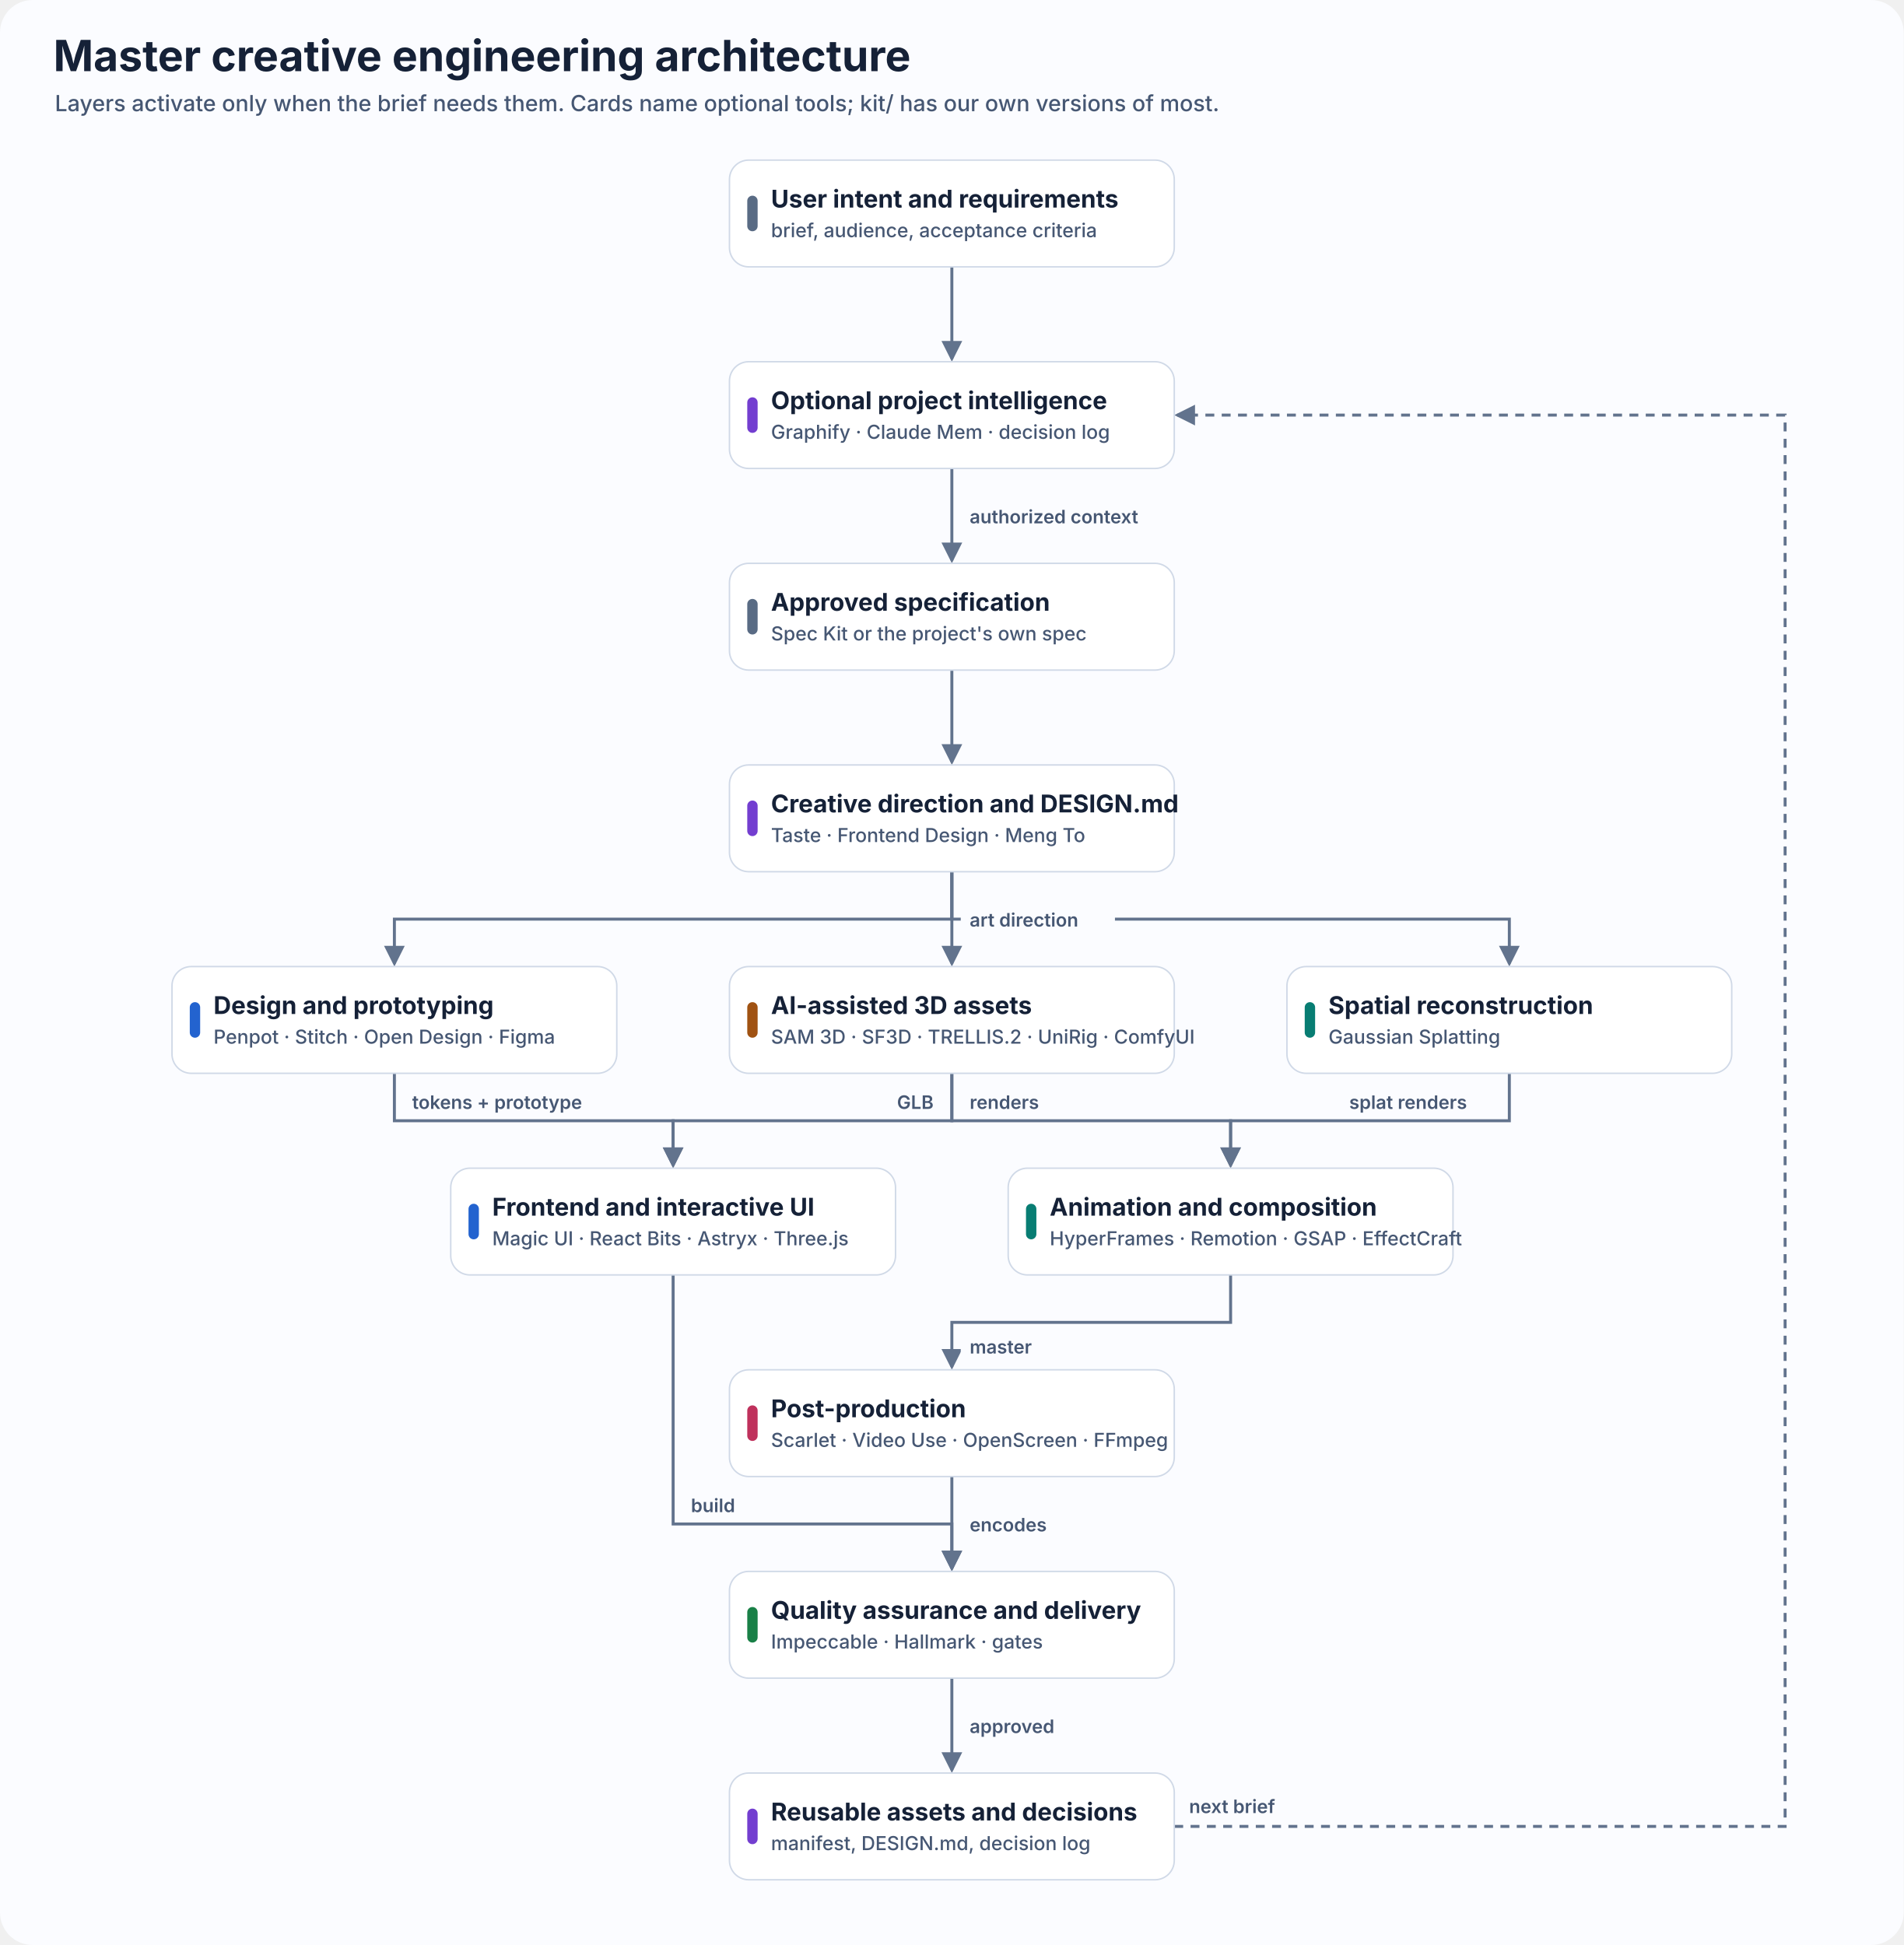
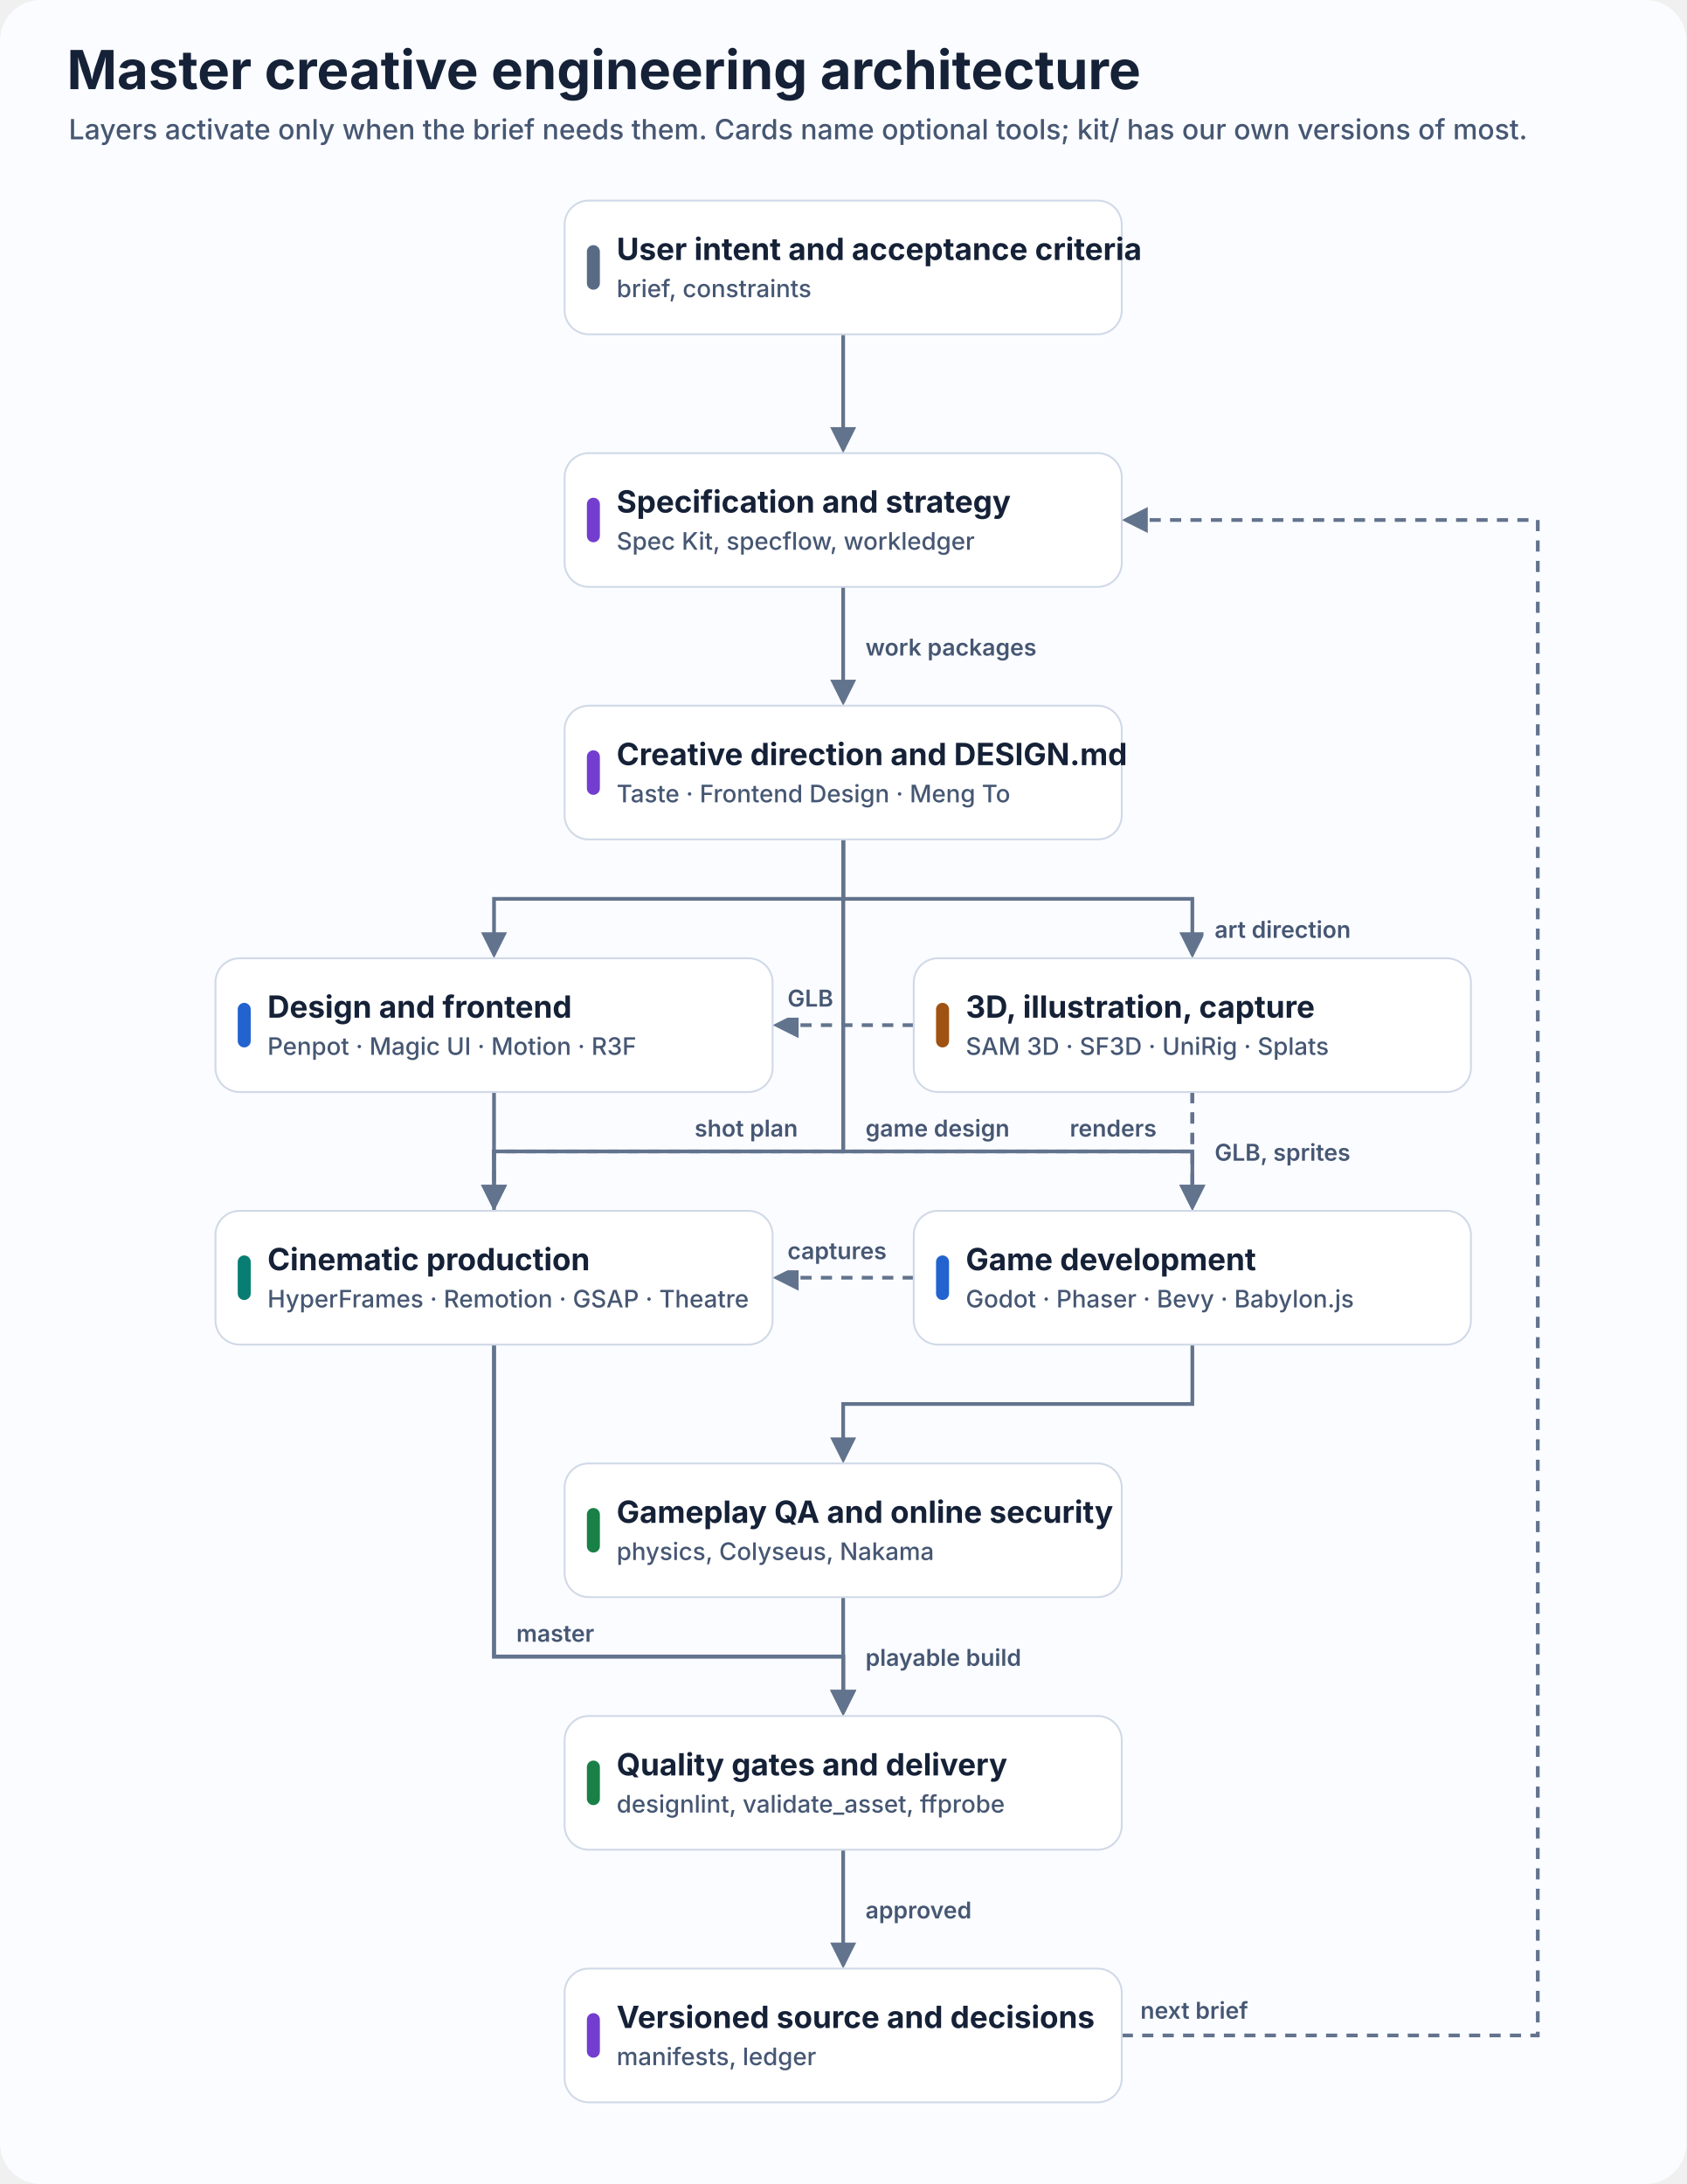
- <svg xmlns="http://www.w3.org/2000/svg" viewBox="0 0 1284 1312" role="img" aria-labelledby="title desc">
+ <svg xmlns="http://www.w3.org/2000/svg" viewBox="0 0 908 1176" role="img" aria-labelledby="title desc">
  <style>
svg{font-family:system-ui,-apple-system,sans-serif} .bg{fill:#fbfcff} text{fill:#152137} .sub{fill:#465773} .line{stroke:#62738d;fill:none;stroke-width:2} .dash{stroke-dasharray:6 5} .panel{fill:#fff;stroke:#d0d9e7} .lab{fill:#fbfcff} .arrow{fill:#62738d}
@media(prefers-color-scheme:dark){.bg{fill:#101829} text{fill:#f2f5fb} .sub{fill:#c2cee1} .line{stroke:#a4b7d1} .panel{fill:#182439;stroke:#435570} .lab{fill:#101829} .arrow{fill:#a4b7d1}}
</style>
  <defs>
    <marker id="end" markerWidth="7" markerHeight="7" refX="6" refY="3.5" orient="auto">
      <path class="arrow" d="M0 0 7 3.5 0 7z" />
    </marker>
  </defs>
-   <rect width="1284" height="1312" rx="22" class="bg" />
+   <rect width="908" height="1176" rx="22" class="bg" />
  <text x="36" y="48" font-size="29" font-weight="750">Master creative engineering architecture</text>
  <text x="37" y="75" font-size="15" font-weight="450" class="sub">Layers activate only when the brief needs them. Cards name optional tools; kit/ has our own versions of most.</text>
-   <path d="M642 180 V242" class="line" marker-end="url(#end)" />
-   <path d="M642 316 V378" class="line" marker-end="url(#end)" />
-   <path d="M642 452 V514" class="line" marker-end="url(#end)" />
-   <path d="M642 588 V620 H266 V650" class="line" marker-end="url(#end)" />
-   <path d="M642 588 V650" class="line" marker-end="url(#end)" />
-   <path d="M642 588 V620 H1018 V650" class="line" marker-end="url(#end)" />
-   <path d="M266 724 V756 H454 V786" class="line" marker-end="url(#end)" />
+   <path d="M454 180 V242" class="line" marker-end="url(#end)" />
+   <path d="M454 316 V378" class="line" marker-end="url(#end)" />
+   <path d="M454 452 V484 H266 V514" class="line" marker-end="url(#end)" />
+   <path d="M454 452 V484 H642 V514" class="line" marker-end="url(#end)" />
+   <path d="M454 452 V620 H266 V650" class="line" marker-end="url(#end)" />
+   <path d="M454 452 V620 H642 V650" class="line" marker-end="url(#end)" />
+   <path d="M492 552 H418" class="line dash" marker-end="url(#end)" />
+   <path d="M642 588 V620 H266 V650" class="line dash" marker-end="url(#end)" />
+   <path d="M642 588 V650" class="line dash" marker-end="url(#end)" />
+   <path d="M492 688 H418" class="line dash" marker-end="url(#end)" />
  <path d="M642 724 V756 H454 V786" class="line" marker-end="url(#end)" />
-   <path d="M642 724 V756 H830 V786" class="line" marker-end="url(#end)" />
-   <path d="M1018 724 V756 H830 V786" class="line" marker-end="url(#end)" />
-   <path d="M454 860 V1028 H642 V1058" class="line" marker-end="url(#end)" />
-   <path d="M830 860 V892 H642 V922" class="line" marker-end="url(#end)" />
-   <path d="M642 996 V1058" class="line" marker-end="url(#end)" />
-   <path d="M642 1132 V1194" class="line" marker-end="url(#end)" />
-   <path d="M792 1232 H1204 V280 H794" class="line dash" marker-end="url(#end)" />
-   <rect x="648" y="339" width="140" height="20" rx="5" class="lab" />
-   <text x="654" y="353" font-size="12.5" font-weight="560" class="sub">authorized context</text>
-   <rect x="648" y="611" width="104" height="20" rx="5" class="lab" />
-   <text x="654" y="625" font-size="12.5" font-weight="560" class="sub">art direction</text>
-   <rect x="272" y="734" width="140" height="20" rx="5" class="lab" />
-   <text x="278" y="748" font-size="12.5" font-weight="560" class="sub">tokens + prototype</text>
-   <rect x="599" y="734" width="33" height="20" rx="5" class="lab" />
-   <text x="605" y="748" font-size="12.5" font-weight="560" class="sub">GLB</text>
-   <rect x="648" y="734" width="62" height="20" rx="5" class="lab" />
-   <text x="654" y="748" font-size="12.5" font-weight="560" class="sub">renders</text>
-   <rect x="904" y="734" width="104" height="20" rx="5" class="lab" />
-   <text x="910" y="748" font-size="12.5" font-weight="560" class="sub">splat renders</text>
-   <rect x="460" y="1006" width="48" height="20" rx="5" class="lab" />
-   <text x="466" y="1020" font-size="12.5" font-weight="560" class="sub">build</text>
-   <rect x="648" y="899" width="55" height="20" rx="5" class="lab" />
-   <text x="654" y="913" font-size="12.5" font-weight="560" class="sub">master</text>
-   <rect x="648" y="1019" width="62" height="20" rx="5" class="lab" />
-   <text x="654" y="1033" font-size="12.5" font-weight="560" class="sub">encodes</text>
-   <rect x="648" y="1155" width="69" height="20" rx="5" class="lab" />
-   <text x="654" y="1169" font-size="12.5" font-weight="560" class="sub">approved</text>
-   <rect x="796" y="1209" width="83" height="20" rx="5" class="lab" />
-   <text x="802" y="1223" font-size="12.5" font-weight="560" class="sub">next brief</text>
-   <rect x="492" y="108" width="300" height="72" rx="13" class="panel" />
-   <rect x="504" y="132" width="7" height="24" rx="3.5" fill="#596b84" />
-   <text x="520" y="140" font-size="16.5" font-weight="720">User intent and requirements</text>
-   <text x="520" y="160" font-size="13" font-weight="450" class="sub">brief, audience, acceptance criteria</text>
-   <rect x="492" y="244" width="300" height="72" rx="13" class="panel" />
-   <rect x="504" y="268" width="7" height="24" rx="3.5" fill="#733ed0" />
-   <text x="520" y="276" font-size="16.5" font-weight="720">Optional project intelligence</text>
-   <text x="520" y="296" font-size="13" font-weight="450" class="sub">Graphify · Claude Mem · decision log</text>
-   <rect x="492" y="380" width="300" height="72" rx="13" class="panel" />
-   <rect x="504" y="404" width="7" height="24" rx="3.5" fill="#596b84" />
-   <text x="520" y="412" font-size="16.5" font-weight="720">Approved specification</text>
-   <text x="520" y="432" font-size="13" font-weight="450" class="sub">Spec Kit or the project's own spec</text>
+   <path d="M266 588 V892 H454 V922" class="line" marker-end="url(#end)" />
+   <path d="M266 724 V892 H454 V922" class="line" marker-end="url(#end)" />
+   <path d="M454 860 V922" class="line" marker-end="url(#end)" />
+   <path d="M454 996 V1058" class="line" marker-end="url(#end)" />
+   <path d="M604 1096 H828 V280 H606" class="line dash" marker-end="url(#end)" />
+   <rect x="460" y="339" width="104" height="20" rx="5" class="lab" />
+   <text x="466" y="353" font-size="12.5" font-weight="560" class="sub">work packages</text>
+   <rect x="648" y="491" width="104" height="20" rx="5" class="lab" />
+   <text x="654" y="505" font-size="12.5" font-weight="560" class="sub">art direction</text>
+   <rect x="368" y="598" width="76" height="20" rx="5" class="lab" />
+   <text x="374" y="612" font-size="12.5" font-weight="560" class="sub">shot plan</text>
+   <rect x="460" y="598" width="90" height="20" rx="5" class="lab" />
+   <text x="466" y="612" font-size="12.5" font-weight="560" class="sub">game design</text>
+   <rect x="418" y="528" width="33" height="20" rx="5" class="lab" />
+   <text x="424" y="542" font-size="12.5" font-weight="560" class="sub">GLB</text>
+   <rect x="570" y="598" width="62" height="20" rx="5" class="lab" />
+   <text x="576" y="612" font-size="12.5" font-weight="560" class="sub">renders</text>
+   <rect x="648" y="611" width="97" height="20" rx="5" class="lab" />
+   <text x="654" y="625" font-size="12.5" font-weight="560" class="sub">GLB, sprites</text>
+   <rect x="418" y="664" width="69" height="20" rx="5" class="lab" />
+   <text x="424" y="678" font-size="12.5" font-weight="560" class="sub">captures</text>
+   <rect x="272" y="870" width="48" height="20" rx="5" class="lab" />
+   <text x="278" y="884" font-size="12.5" font-weight="560" class="sub">build</text>
+   <rect x="272" y="870" width="55" height="20" rx="5" class="lab" />
+   <text x="278" y="884" font-size="12.5" font-weight="560" class="sub">master</text>
+   <rect x="460" y="883" width="111" height="20" rx="5" class="lab" />
+   <text x="466" y="897" font-size="12.5" font-weight="560" class="sub">playable build</text>
+   <rect x="460" y="1019" width="69" height="20" rx="5" class="lab" />
+   <text x="466" y="1033" font-size="12.5" font-weight="560" class="sub">approved</text>
+   <rect x="608" y="1073" width="83" height="20" rx="5" class="lab" />
+   <text x="614" y="1087" font-size="12.5" font-weight="560" class="sub">next brief</text>
+   <rect x="304" y="108" width="300" height="72" rx="13" class="panel" />
+   <rect x="316" y="132" width="7" height="24" rx="3.5" fill="#596b84" />
+   <text x="332" y="140" font-size="16.5" font-weight="720">User intent and acceptance criteria</text>
+   <text x="332" y="160" font-size="13" font-weight="450" class="sub">brief, constraints</text>
+   <rect x="304" y="244" width="300" height="72" rx="13" class="panel" />
+   <rect x="316" y="268" width="7" height="24" rx="3.5" fill="#733ed0" />
+   <text x="332" y="276" font-size="16.5" font-weight="720">Specification and strategy</text>
+   <text x="332" y="296" font-size="13" font-weight="450" class="sub">Spec Kit, specflow, workledger</text>
+   <rect x="304" y="380" width="300" height="72" rx="13" class="panel" />
+   <rect x="316" y="404" width="7" height="24" rx="3.5" fill="#733ed0" />
+   <text x="332" y="412" font-size="16.5" font-weight="720">Creative direction and DESIGN.md</text>
+   <text x="332" y="432" font-size="13" font-weight="450" class="sub">Taste · Frontend Design · Meng To</text>
+   <rect x="116" y="516" width="300" height="72" rx="13" class="panel" />
+   <rect x="128" y="540" width="7" height="24" rx="3.5" fill="#2363cf" />
+   <text x="144" y="548" font-size="16.5" font-weight="720">Design and frontend</text>
+   <text x="144" y="568" font-size="13" font-weight="450" class="sub">Penpot · Magic UI · Motion · R3F</text>
  <rect x="492" y="516" width="300" height="72" rx="13" class="panel" />
-   <rect x="504" y="540" width="7" height="24" rx="3.5" fill="#733ed0" />
-   <text x="520" y="548" font-size="16.5" font-weight="720">Creative direction and DESIGN.md</text>
-   <text x="520" y="568" font-size="13" font-weight="450" class="sub">Taste · Frontend Design · Meng To</text>
+   <rect x="504" y="540" width="7" height="24" rx="3.5" fill="#a05212" />
+   <text x="520" y="548" font-size="16.5" font-weight="720">3D, illustration, capture</text>
+   <text x="520" y="568" font-size="13" font-weight="450" class="sub">SAM 3D · SF3D · UniRig · Splats</text>
  <rect x="116" y="652" width="300" height="72" rx="13" class="panel" />
-   <rect x="128" y="676" width="7" height="24" rx="3.5" fill="#2363cf" />
-   <text x="144" y="684" font-size="16.5" font-weight="720">Design and prototyping</text>
-   <text x="144" y="704" font-size="13" font-weight="450" class="sub">Penpot · Stitch · Open Design · Figma</text>
+   <rect x="128" y="676" width="7" height="24" rx="3.5" fill="#087d73" />
+   <text x="144" y="684" font-size="16.5" font-weight="720">Cinematic production</text>
+   <text x="144" y="704" font-size="13" font-weight="450" class="sub">HyperFrames · Remotion · GSAP · Theatre</text>
  <rect x="492" y="652" width="300" height="72" rx="13" class="panel" />
-   <rect x="504" y="676" width="7" height="24" rx="3.5" fill="#a05212" />
-   <text x="520" y="684" font-size="16.5" font-weight="720">AI-assisted 3D assets</text>
-   <text x="520" y="704" font-size="13" font-weight="450" class="sub">SAM 3D · SF3D · TRELLIS.2 · UniRig · ComfyUI</text>
-   <rect x="868" y="652" width="300" height="72" rx="13" class="panel" />
-   <rect x="880" y="676" width="7" height="24" rx="3.5" fill="#087d73" />
-   <text x="896" y="684" font-size="16.5" font-weight="720">Spatial reconstruction</text>
-   <text x="896" y="704" font-size="13" font-weight="450" class="sub">Gaussian Splatting</text>
+   <rect x="504" y="676" width="7" height="24" rx="3.5" fill="#2363cf" />
+   <text x="520" y="684" font-size="16.5" font-weight="720">Game development</text>
+   <text x="520" y="704" font-size="13" font-weight="450" class="sub">Godot · Phaser · Bevy · Babylon.js</text>
  <rect x="304" y="788" width="300" height="72" rx="13" class="panel" />
-   <rect x="316" y="812" width="7" height="24" rx="3.5" fill="#2363cf" />
-   <text x="332" y="820" font-size="16.5" font-weight="720">Frontend and interactive UI</text>
-   <text x="332" y="840" font-size="13" font-weight="450" class="sub">Magic UI · React Bits · Astryx · Three.js</text>
-   <rect x="680" y="788" width="300" height="72" rx="13" class="panel" />
-   <rect x="692" y="812" width="7" height="24" rx="3.5" fill="#087d73" />
-   <text x="708" y="820" font-size="16.5" font-weight="720">Animation and composition</text>
-   <text x="708" y="840" font-size="13" font-weight="450" class="sub">HyperFrames · Remotion · GSAP · EffectCraft</text>
-   <rect x="492" y="924" width="300" height="72" rx="13" class="panel" />
-   <rect x="504" y="948" width="7" height="24" rx="3.5" fill="#bf315c" />
-   <text x="520" y="956" font-size="16.5" font-weight="720">Post-production</text>
-   <text x="520" y="976" font-size="13" font-weight="450" class="sub">Scarlet · Video Use · OpenScreen · FFmpeg</text>
-   <rect x="492" y="1060" width="300" height="72" rx="13" class="panel" />
-   <rect x="504" y="1084" width="7" height="24" rx="3.5" fill="#198047" />
-   <text x="520" y="1092" font-size="16.5" font-weight="720">Quality assurance and delivery</text>
-   <text x="520" y="1112" font-size="13" font-weight="450" class="sub">Impeccable · Hallmark · gates</text>
-   <rect x="492" y="1196" width="300" height="72" rx="13" class="panel" />
-   <rect x="504" y="1220" width="7" height="24" rx="3.5" fill="#733ed0" />
-   <text x="520" y="1228" font-size="16.5" font-weight="720">Reusable assets and decisions</text>
-   <text x="520" y="1248" font-size="13" font-weight="450" class="sub">manifest, DESIGN.md, decision log</text>
+   <rect x="316" y="812" width="7" height="24" rx="3.5" fill="#198047" />
+   <text x="332" y="820" font-size="16.5" font-weight="720">Gameplay QA and online security</text>
+   <text x="332" y="840" font-size="13" font-weight="450" class="sub">physics, Colyseus, Nakama</text>
+   <rect x="304" y="924" width="300" height="72" rx="13" class="panel" />
+   <rect x="316" y="948" width="7" height="24" rx="3.5" fill="#198047" />
+   <text x="332" y="956" font-size="16.5" font-weight="720">Quality gates and delivery</text>
+   <text x="332" y="976" font-size="13" font-weight="450" class="sub">designlint, validate_asset, ffprobe</text>
+   <rect x="304" y="1060" width="300" height="72" rx="13" class="panel" />
+   <rect x="316" y="1084" width="7" height="24" rx="3.5" fill="#733ed0" />
+   <text x="332" y="1092" font-size="16.5" font-weight="720">Versioned source and decisions</text>
+   <text x="332" y="1112" font-size="13" font-weight="450" class="sub">manifests, ledger</text>
</svg>
